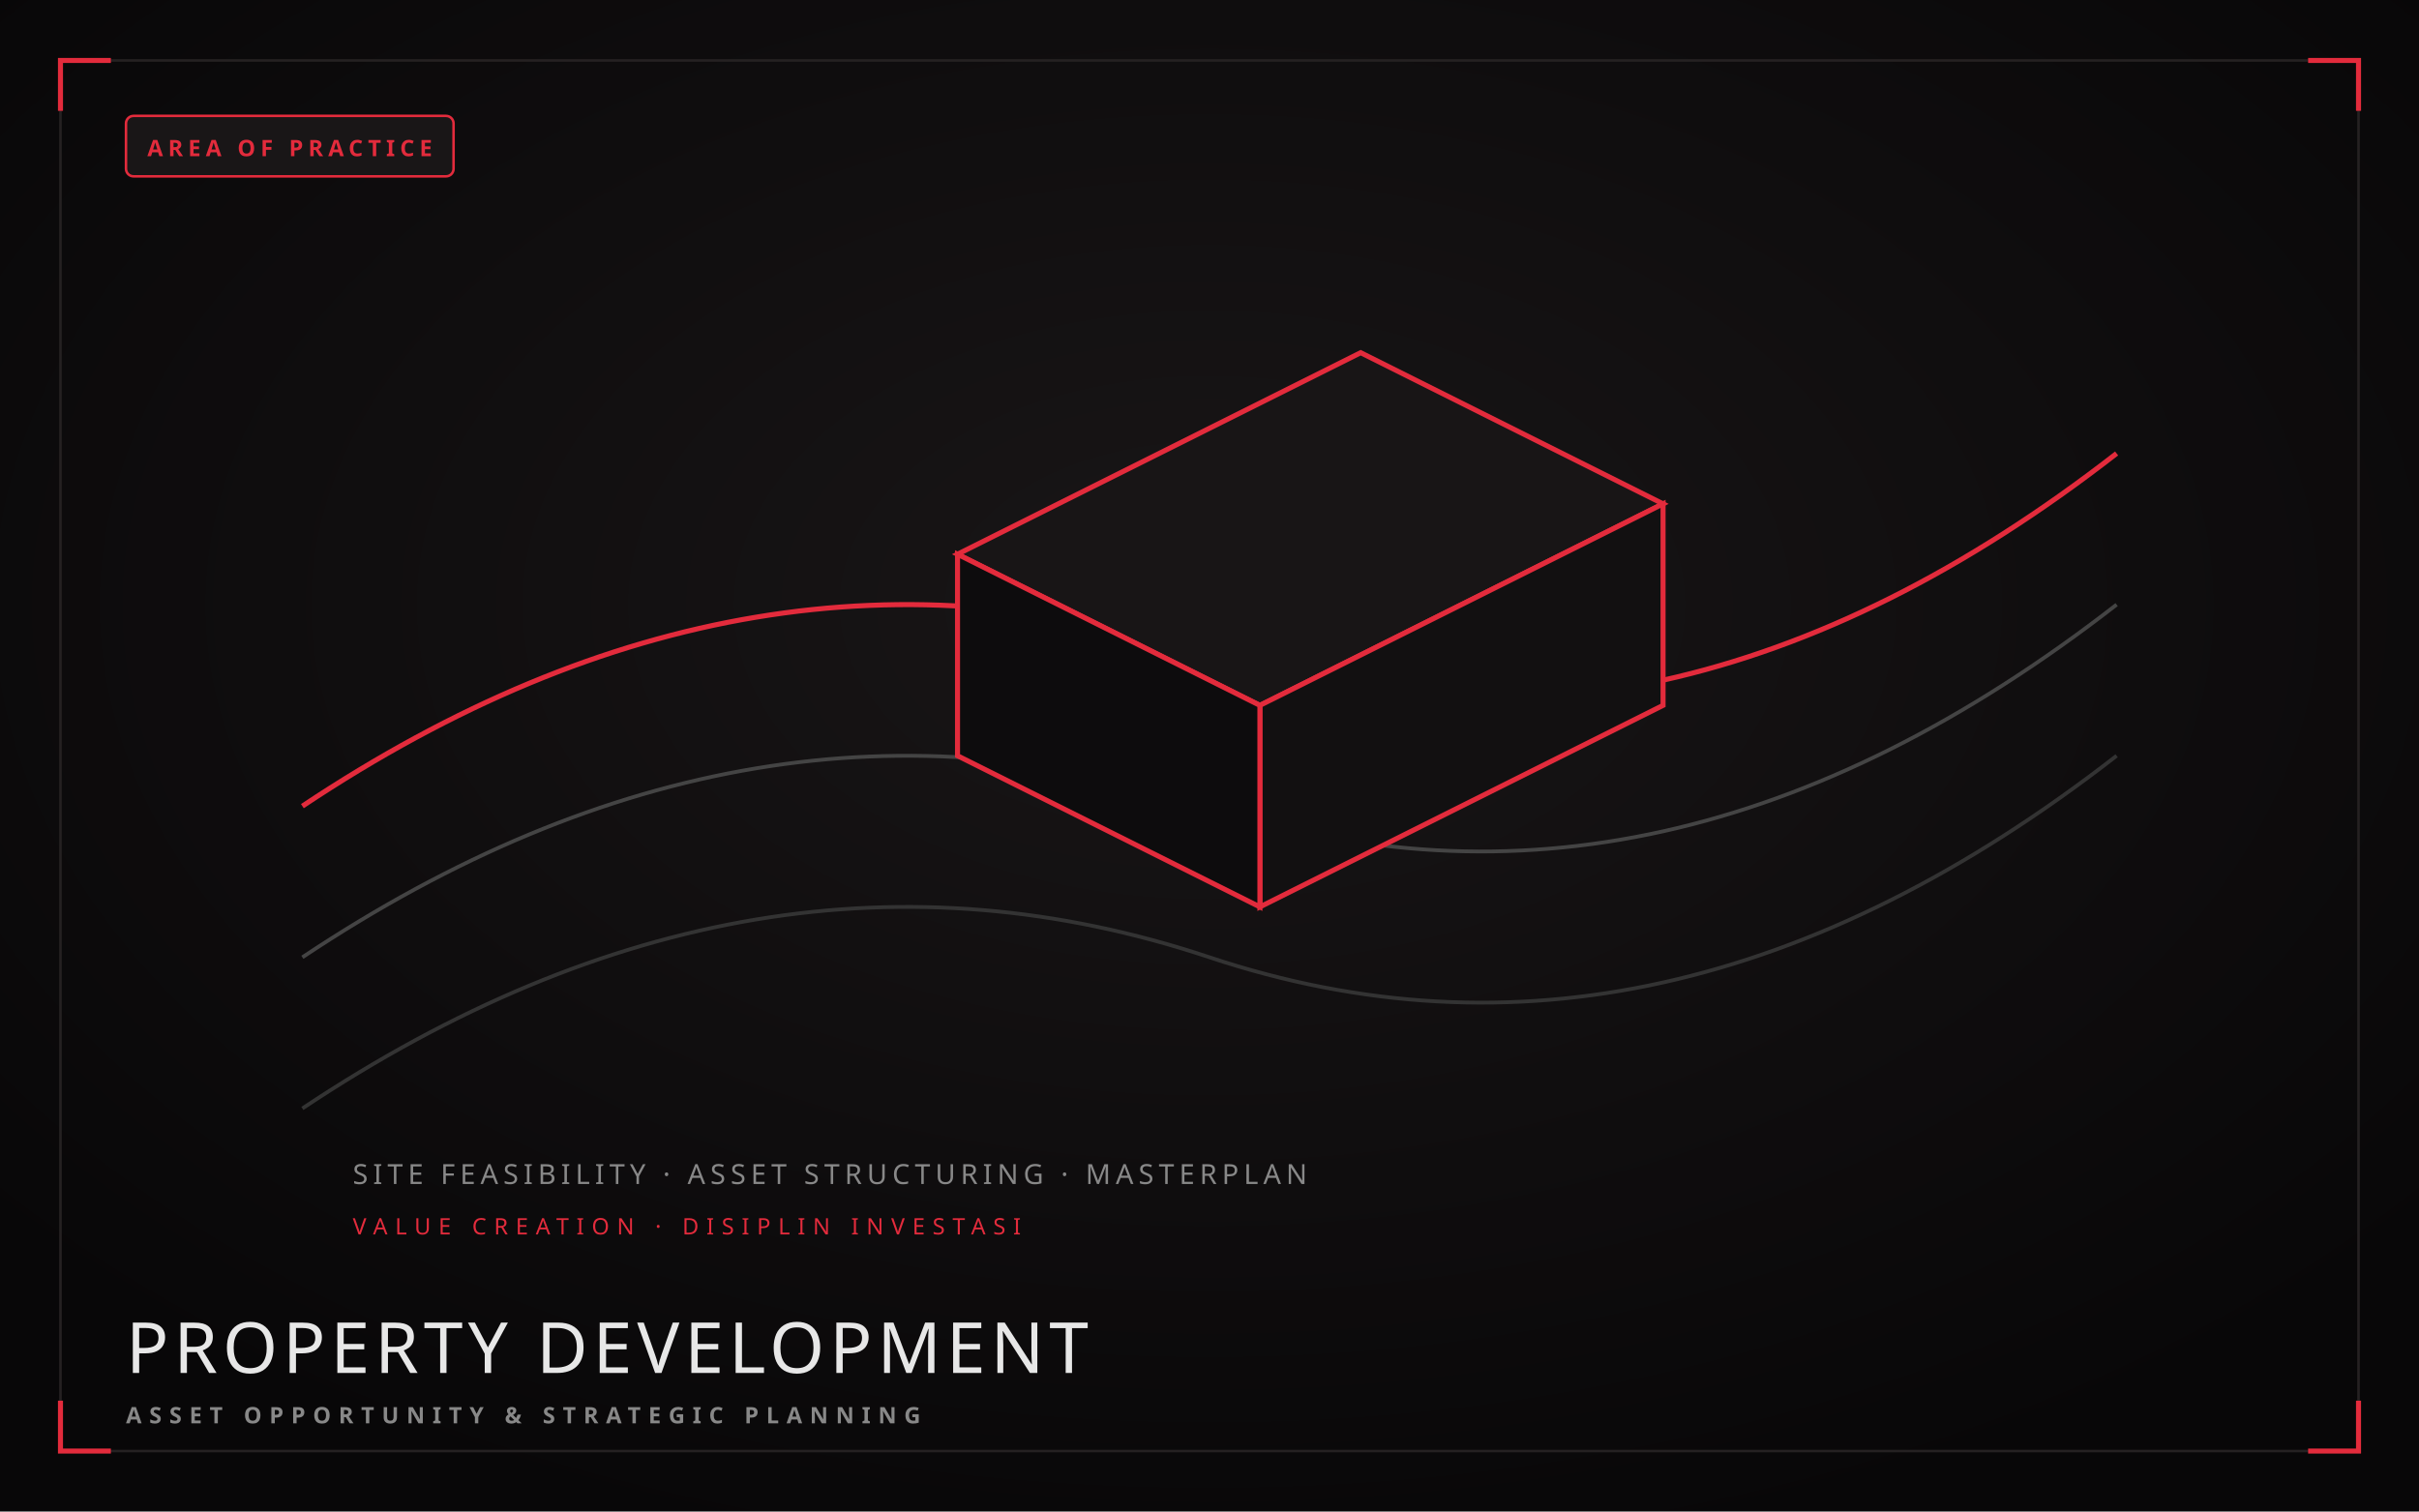
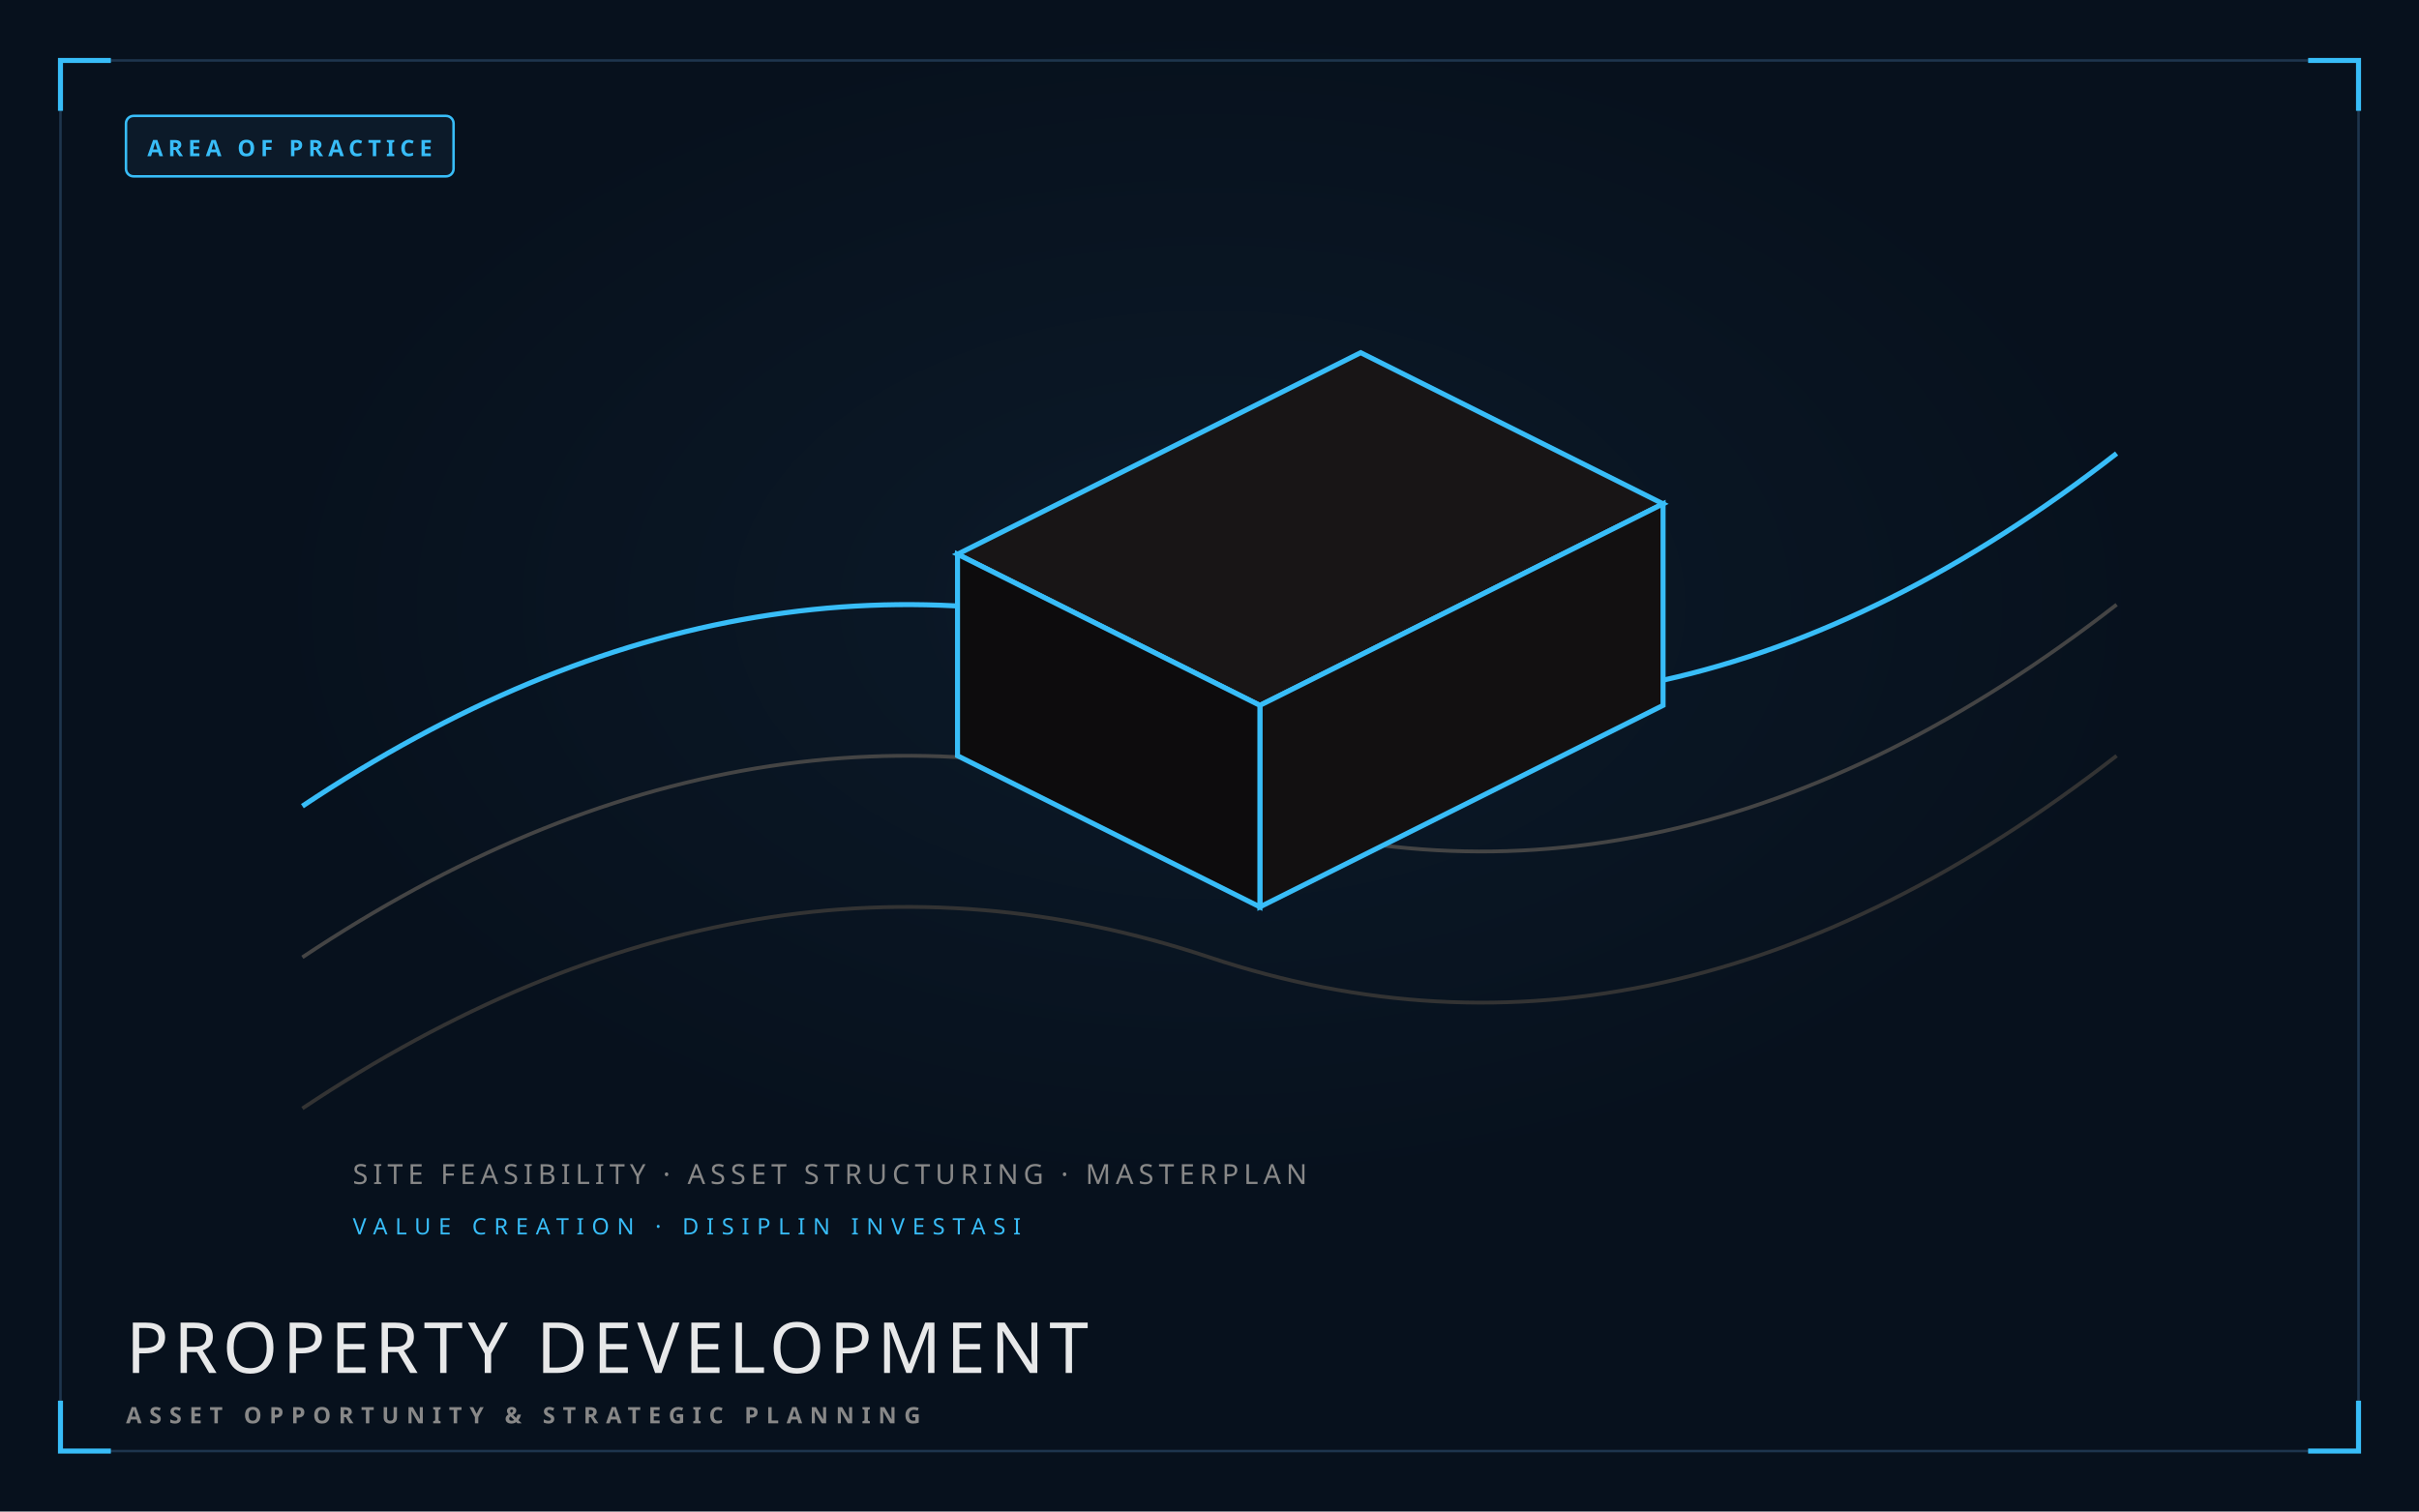
<svg xmlns="http://www.w3.org/2000/svg" viewBox="0 0 960 600" width="960" height="600">
  <defs>
    <radialGradient id="cardGrad" cx="50%" cy="40%" r="65%">
-       <stop offset="0%" stop-color="#191617" />
-       <stop offset="60%" stop-color="#0f0d0e" />
-       <stop offset="100%" stop-color="#080708" />
+       <stop offset="0%" stop-color="#0c1a29" />
+       <stop offset="60%" stop-color="#07111D" />
+       <stop offset="100%" stop-color="#07111D" />
    </radialGradient>
    <linearGradient id="glowRed" x1="0%" y1="0%" x2="100%" y2="0%">
-       <stop offset="0%" stop-color="#e32b3c" />
-       <stop offset="100%" stop-color="#800615" />
+       <stop offset="0%" stop-color="#38BDF8" />
+       <stop offset="100%" stop-color="#0369a1" />
    </linearGradient>
  </defs>
  <rect width="960" height="600" fill="url(#cardGrad)" />
-   <rect x="24" y="24" width="912" height="552" fill="none" stroke="#252122" stroke-width="1" />
-   <rect x="50" y="46" width="130" height="24" rx="3" fill="#191617" stroke="#e32b3c" stroke-width="1" />
-   <text x="115" y="62" font-family="'Manrope', sans-serif" font-size="9" font-weight="700" letter-spacing="2" fill="#e32b3c" text-anchor="middle">AREA OF PRACTICE</text>
-   <path d="M 24,44 L 24,24 L 44,24" fill="none" stroke="#e32b3c" stroke-width="2" />
-   <path d="M 936,44 L 936,24 L 916,24" fill="none" stroke="#e32b3c" stroke-width="2" />
-   <path d="M 24,556 L 24,576 L 44,576" fill="none" stroke="#e32b3c" stroke-width="2" />
-   <path d="M 936,556 L 936,576 L 916,576" fill="none" stroke="#e32b3c" stroke-width="2" />
+   <rect x="24" y="24" width="912" height="552" fill="none" stroke="#1e354d" stroke-width="1" />
+   <rect x="50" y="46" width="130" height="24" rx="3" fill="#0c1a29" stroke="#38BDF8" stroke-width="1" />
+   <text x="115" y="62" font-family="'Manrope', sans-serif" font-size="9" font-weight="700" letter-spacing="2" fill="#38BDF8" text-anchor="middle">AREA OF PRACTICE</text>
+   <path d="M 24,44 L 24,24 L 44,24" fill="none" stroke="#38BDF8" stroke-width="2" />
+   <path d="M 936,44 L 936,24 L 916,24" fill="none" stroke="#38BDF8" stroke-width="2" />
+   <path d="M 24,556 L 24,576 L 44,576" fill="none" stroke="#38BDF8" stroke-width="2" />
+   <path d="M 936,556 L 936,576 L 916,576" fill="none" stroke="#38BDF8" stroke-width="2" />
  <path d="M 120,440 Q 300,320 480,380 T 840,300" fill="none" stroke="#333" stroke-width="1.5" />
  <path d="M 120,380 Q 300,260 480,320 T 840,240" fill="none" stroke="#444" stroke-width="1.5" />
-   <path d="M 120,320 Q 300,200 480,260 T 840,180" fill="none" stroke="#e32b3c" stroke-width="2" />
-   <polygon points="380,220 540,140 660,200 500,280" fill="#181516" stroke="#e32b3c" stroke-width="2" />
-   <polygon points="500,280 660,200 660,280 500,360" fill="#121011" stroke="#e32b3c" stroke-width="2" />
-   <polygon points="380,220 500,280 500,360 380,300" fill="#0d0c0d" stroke="#e32b3c" stroke-width="2" />
+   <path d="M 120,320 Q 300,200 480,260 T 840,180" fill="none" stroke="#38BDF8" stroke-width="2" />
+   <polygon points="380,220 540,140 660,200 500,280" fill="#181516" stroke="#38BDF8" stroke-width="2" />
+   <polygon points="500,280 660,200 660,280 500,360" fill="#121011" stroke="#38BDF8" stroke-width="2" />
+   <polygon points="380,220 500,280 500,360 380,300" fill="#0d0c0d" stroke="#38BDF8" stroke-width="2" />
  <text x="140" y="470" font-family="'Manrope', sans-serif" font-size="11" letter-spacing="2" fill="#888">SITE FEASIBILITY · ASSET STRUCTURING · MASTERPLAN</text>
-   <text x="140" y="490" font-family="'Manrope', sans-serif" font-size="9" letter-spacing="3" fill="#e32b3c">VALUE CREATION · DISIPLIN INVESTASI</text>
+   <text x="140" y="490" font-family="'Manrope', sans-serif" font-size="9" letter-spacing="3" fill="#38BDF8">VALUE CREATION · DISIPLIN INVESTASI</text>
  <text x="50" y="545" font-family="'Anton', Impact, sans-serif" font-size="28" letter-spacing="2" fill="#ffffff" opacity="0.9">PROPERTY DEVELOPMENT</text>
  <text x="50" y="565" font-family="'Manrope', sans-serif" font-size="9" font-weight="600" letter-spacing="3" fill="#888">ASSET OPPORTUNITY &amp; STRATEGIC PLANNING</text>
</svg>
